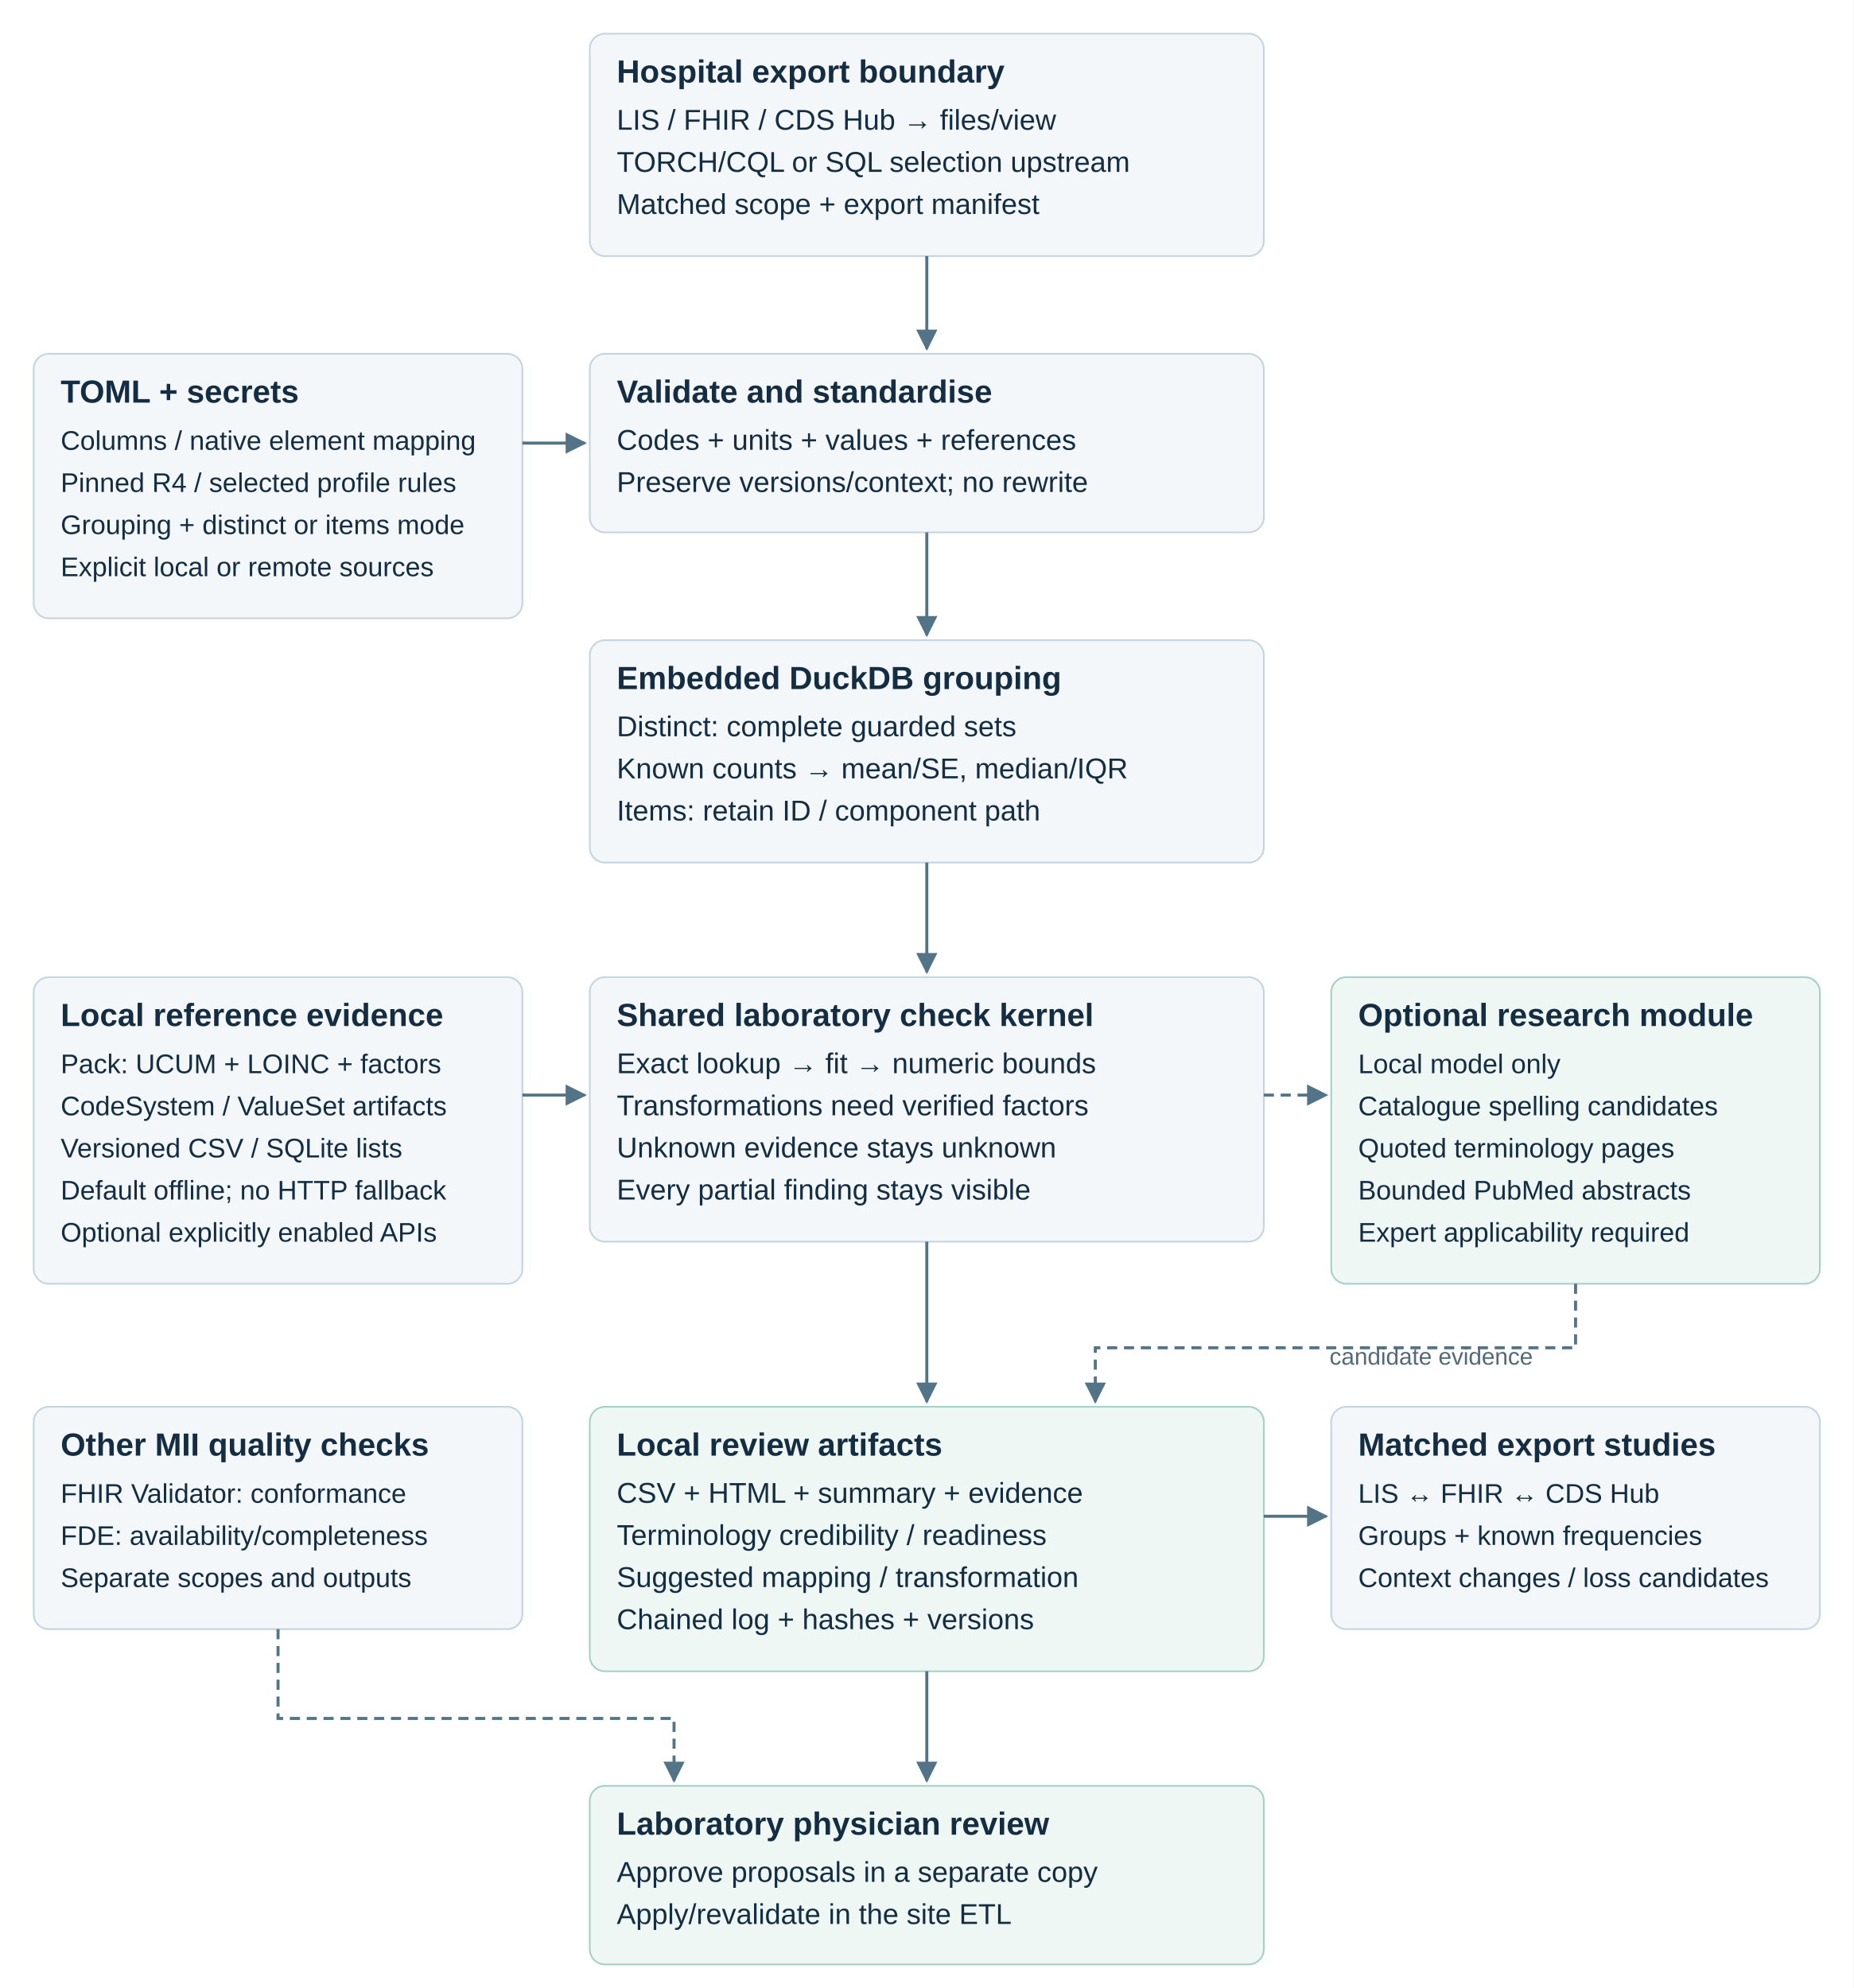
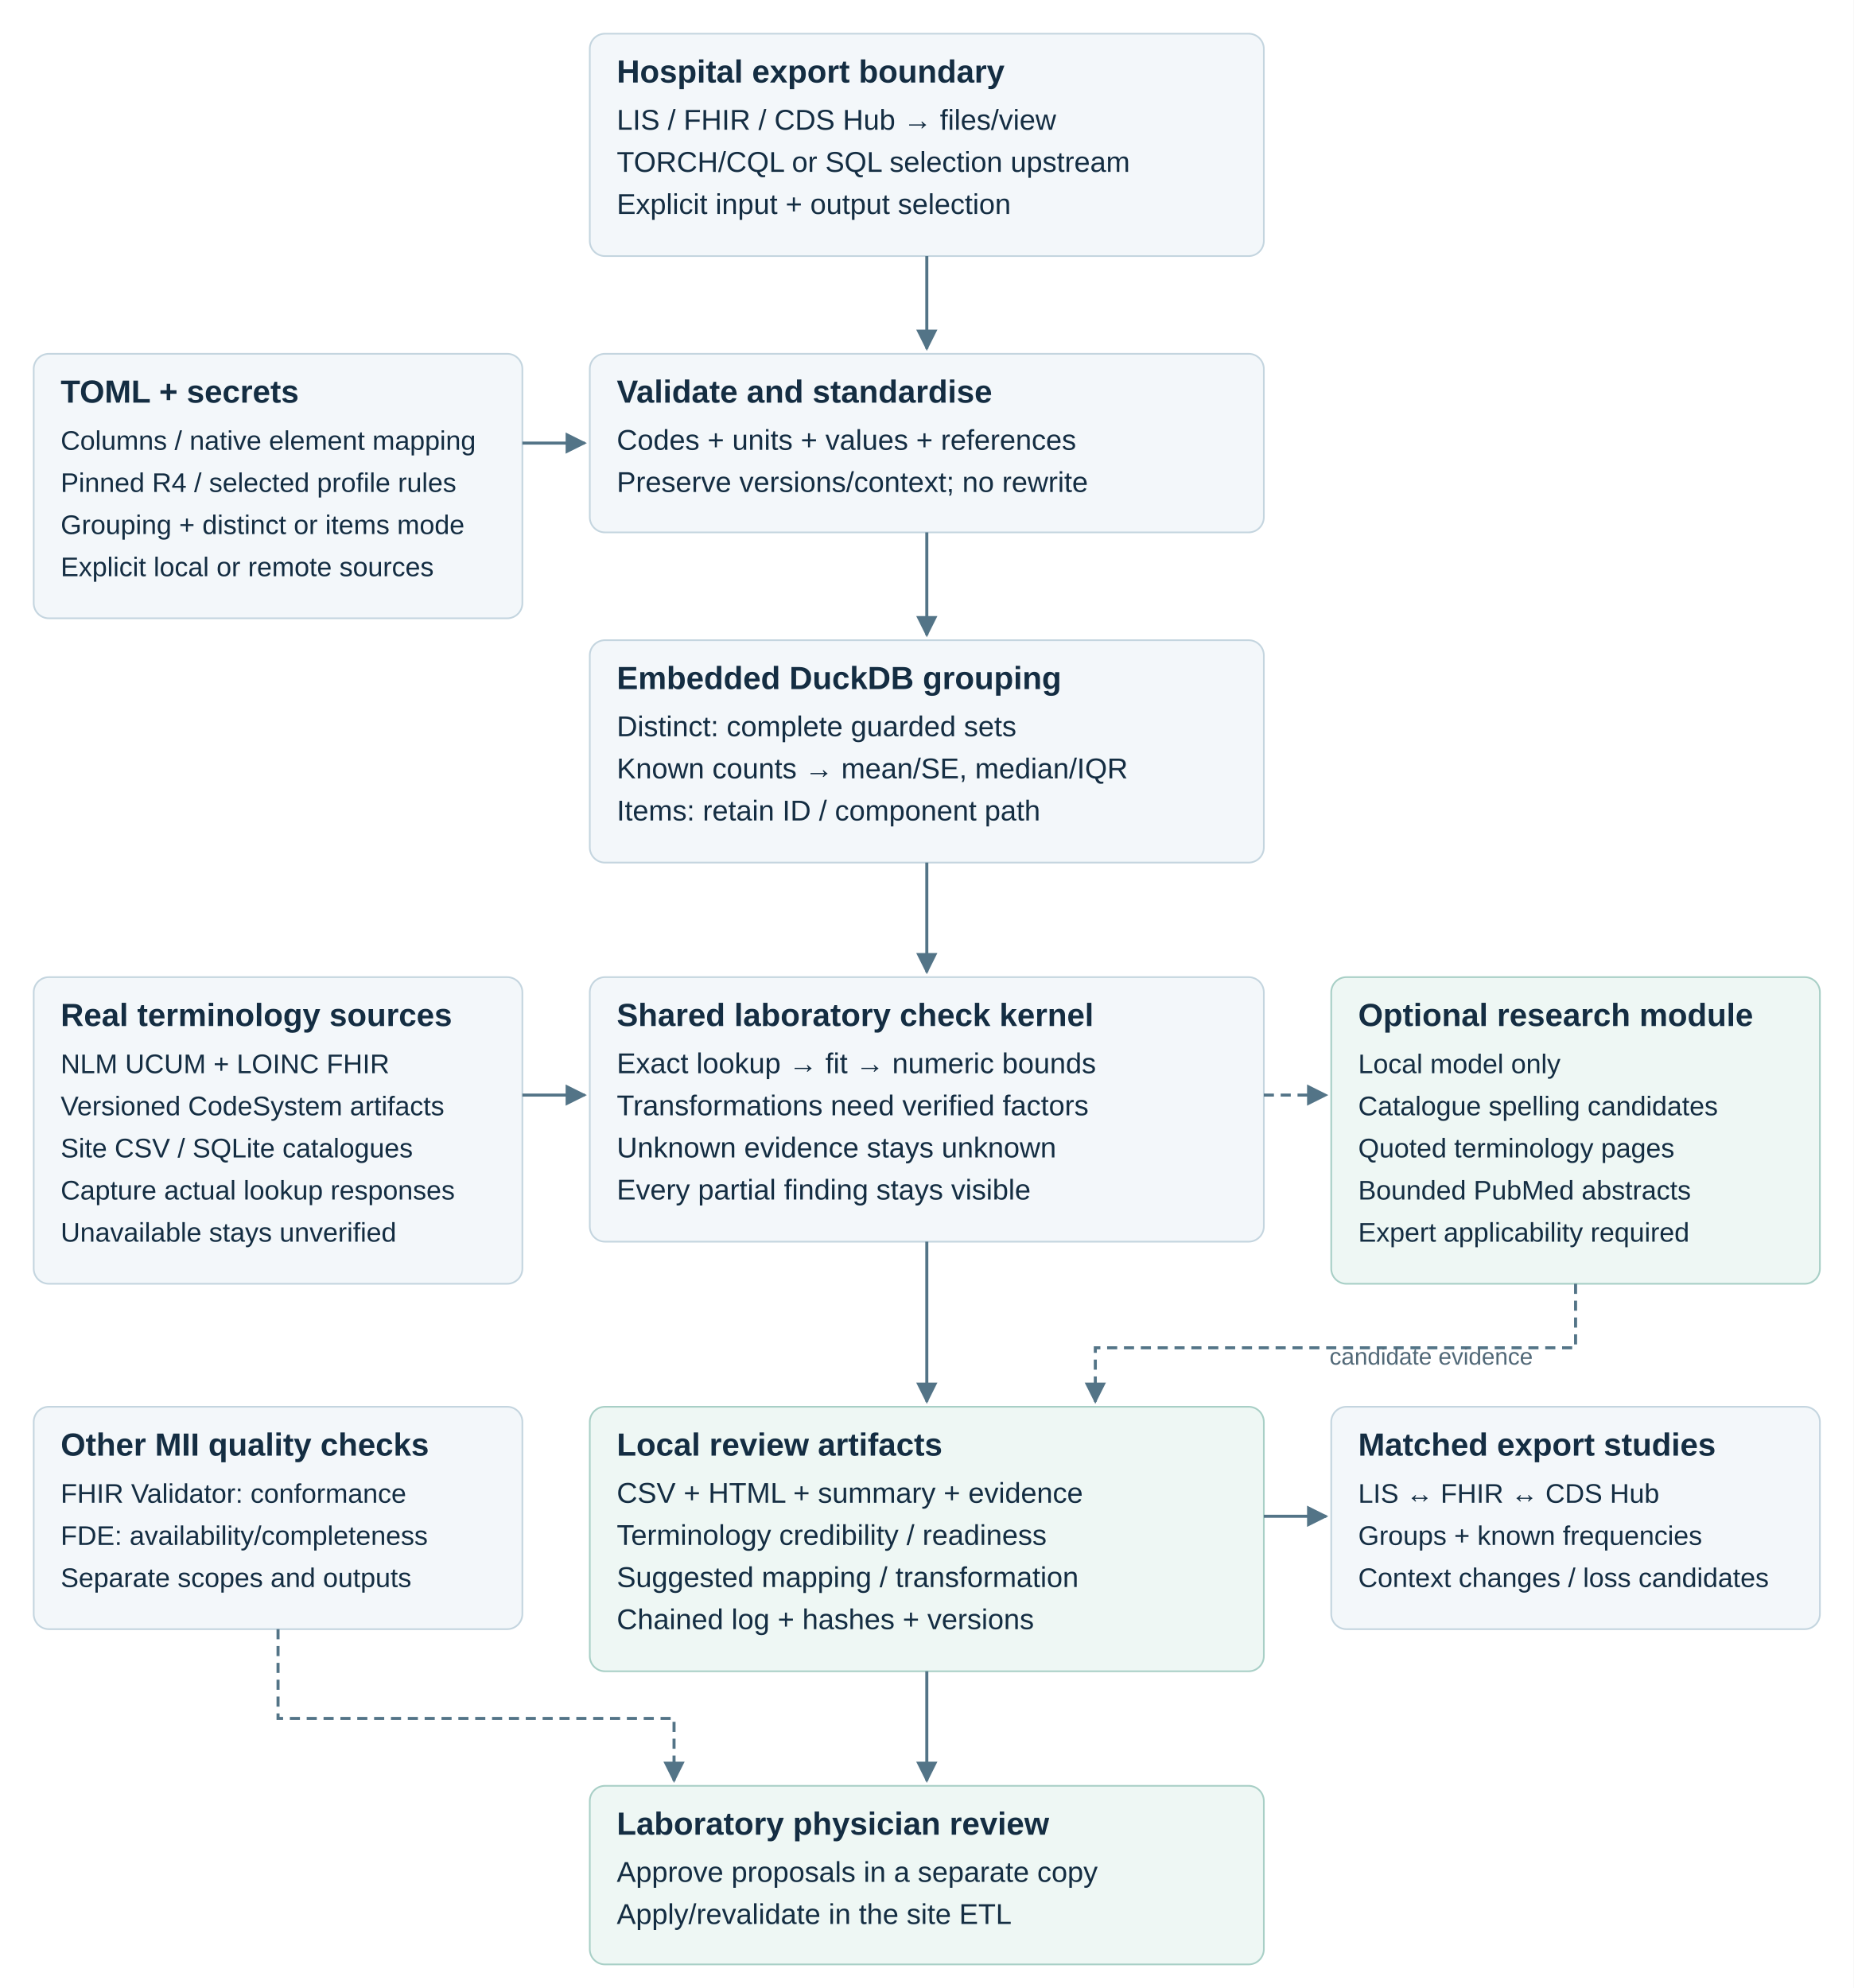
<svg xmlns="http://www.w3.org/2000/svg" width="1100" height="1180" viewBox="0 0 1100 1180" role="img" aria-labelledby="title desc">
  <defs>
    <marker id="arrow" viewBox="0 0 10 10" refX="9" refY="5" markerWidth="7" markerHeight="7" orient="auto-start-reverse">
      <path d="M0 0 L10 5 L0 10z" fill="#537487" />
    </marker>
  </defs>
  <style>text{font-family:Arial,sans-serif;fill:#142d42}.heading{font-size:19px;font-weight:700}.body{font-size:17px}.label{font-size:14px;fill:#526978}</style>
  <rect width="1100" height="100%" fill="white" />
  <g data-node="INPUT">
    <rect x="350" y="20" width="400" height="132" rx="9" fill="#f3f7fa" stroke="#c4d5df" />
    <text x="366" y="49" class="heading">Hospital export boundary</text>
    <text x="366" y="77" class="body">LIS / FHIR / CDS Hub → files/view</text>
    <text x="366" y="102" class="body">TORCH/CQL or SQL selection upstream</text>
-     <text x="366" y="127" class="body">Matched scope + export manifest</text>
+     <text x="366" y="127" class="body">Explicit input + output selection</text>
  </g>
  <g data-node="CONFIG">
    <rect x="20" y="210" width="290" height="157" rx="9" fill="#f3f7fa" stroke="#c4d5df" />
    <text x="36" y="239" class="heading">TOML + secrets</text>
    <text x="36" y="267" class="body" style="font-size:16px">Columns / native element mapping</text>
    <text x="36" y="292" class="body" style="font-size:16px">Pinned R4 / selected profile rules</text>
    <text x="36" y="317" class="body" style="font-size:16px">Grouping + distinct or items mode</text>
    <text x="36" y="342" class="body" style="font-size:16px">Explicit local or remote sources</text>
  </g>
  <g data-node="NORMAL">
    <rect x="350" y="210" width="400" height="106" rx="9" fill="#f3f7fa" stroke="#c4d5df" />
    <text x="366" y="239" class="heading">Validate and standardise</text>
    <text x="366" y="267" class="body">Codes + units + values + references</text>
    <text x="366" y="292" class="body">Preserve versions/context; no rewrite</text>
  </g>
  <g data-node="GROUP">
    <rect x="350" y="380" width="400" height="132" rx="9" fill="#f3f7fa" stroke="#c4d5df" />
    <text x="366" y="409" class="heading">Embedded DuckDB grouping</text>
    <text x="366" y="437" class="body">Distinct: complete guarded sets</text>
    <text x="366" y="462" class="body">Known counts → mean/SE, median/IQR</text>
    <text x="366" y="487" class="body">Items: retain ID / component path</text>
  </g>
  <g data-node="REF">
    <rect x="20" y="580" width="290" height="182" rx="9" fill="#f3f7fa" stroke="#c4d5df" />
-     <text x="36" y="609" class="heading">Local reference evidence</text>
-     <text x="36" y="637" class="body" style="font-size:16px">Pack: UCUM + LOINC + factors</text>
-     <text x="36" y="662" class="body" style="font-size:16px">CodeSystem / ValueSet artifacts</text>
-     <text x="36" y="687" class="body" style="font-size:16px">Versioned CSV / SQLite lists</text>
-     <text x="36" y="712" class="body" style="font-size:16px">Default offline; no HTTP fallback</text>
-     <text x="36" y="737" class="body" style="font-size:16px">Optional explicitly enabled APIs</text>
+     <text x="36" y="609" class="heading">Real terminology sources</text>
+     <text x="36" y="637" class="body" style="font-size:16px">NLM UCUM + LOINC FHIR</text>
+     <text x="36" y="662" class="body" style="font-size:16px">Versioned CodeSystem artifacts</text>
+     <text x="36" y="687" class="body" style="font-size:16px">Site CSV / SQLite catalogues</text>
+     <text x="36" y="712" class="body" style="font-size:16px">Capture actual lookup responses</text>
+     <text x="36" y="737" class="body" style="font-size:16px">Unavailable stays unverified</text>
  </g>
  <g data-node="CHECK">
    <rect x="350" y="580" width="400" height="157" rx="9" fill="#f3f7fa" stroke="#c4d5df" />
    <text x="366" y="609" class="heading">Shared laboratory check kernel</text>
    <text x="366" y="637" class="body">Exact lookup → fit → numeric bounds</text>
    <text x="366" y="662" class="body">Transformations need verified factors</text>
    <text x="366" y="687" class="body">Unknown evidence stays unknown</text>
    <text x="366" y="712" class="body">Every partial finding stays visible</text>
  </g>
  <g data-node="RESEARCH">
    <rect x="790" y="580" width="290" height="182" rx="9" fill="#eef7f4" stroke="#a8cfc6" />
    <text x="806" y="609" class="heading">Optional research module</text>
    <text x="806" y="637" class="body" style="font-size:16px">Local model only</text>
    <text x="806" y="662" class="body" style="font-size:16px">Catalogue spelling candidates</text>
    <text x="806" y="687" class="body" style="font-size:16px">Quoted terminology pages</text>
    <text x="806" y="712" class="body" style="font-size:16px">Bounded PubMed abstracts</text>
    <text x="806" y="737" class="body" style="font-size:16px">Expert applicability required</text>
  </g>
  <g data-node="QC">
    <rect x="20" y="835" width="290" height="132" rx="9" fill="#f3f7fa" stroke="#c4d5df" />
    <text x="36" y="864" class="heading">Other MII quality checks</text>
    <text x="36" y="892" class="body" style="font-size:16px">FHIR Validator: conformance</text>
    <text x="36" y="917" class="body" style="font-size:16px">FDE: availability/completeness</text>
    <text x="36" y="942" class="body" style="font-size:16px">Separate scopes and outputs</text>
  </g>
  <g data-node="OUTPUT">
    <rect x="350" y="835" width="400" height="157" rx="9" fill="#eef7f4" stroke="#a8cfc6" />
    <text x="366" y="864" class="heading">Local review artifacts</text>
    <text x="366" y="892" class="body">CSV + HTML + summary + evidence</text>
    <text x="366" y="917" class="body">Terminology credibility / readiness</text>
    <text x="366" y="942" class="body">Suggested mapping / transformation</text>
    <text x="366" y="967" class="body">Chained log + hashes + versions</text>
  </g>
  <g data-node="STUDY">
    <rect x="790" y="835" width="290" height="132" rx="9" fill="#f3f7fa" stroke="#c4d5df" />
    <text x="806" y="864" class="heading">Matched export studies</text>
    <text x="806" y="892" class="body" style="font-size:16px">LIS ↔ FHIR ↔ CDS Hub</text>
    <text x="806" y="917" class="body" style="font-size:16px">Groups + known frequencies</text>
    <text x="806" y="942" class="body" style="font-size:16px">Context changes / loss candidates</text>
  </g>
  <g data-node="EXPERT">
    <rect x="350" y="1060" width="400" height="106" rx="9" fill="#eef7f4" stroke="#a8cfc6" />
    <text x="366" y="1089" class="heading">Laboratory physician review</text>
    <text x="366" y="1117" class="body">Approve proposals in a separate copy</text>
    <text x="366" y="1142" class="body">Apply/revalidate in the site ETL</text>
  </g>
  <path data-edge="INPUT-NORMAL" d="M550 152 V207" fill="none" stroke="#537487" stroke-width="1.8" marker-end="url(#arrow)" />
  <path data-edge="CONFIG-NORMAL" d="M310 263 H347" fill="none" stroke="#537487" stroke-width="1.8" marker-end="url(#arrow)" />
  <path data-edge="NORMAL-GROUP" d="M550 316 V377" fill="none" stroke="#537487" stroke-width="1.8" marker-end="url(#arrow)" />
  <path data-edge="GROUP-CHECK" d="M550 512 V577" fill="none" stroke="#537487" stroke-width="1.8" marker-end="url(#arrow)" />
  <path data-edge="REF-CHECK" d="M310 650 H347" fill="none" stroke="#537487" stroke-width="1.8" marker-end="url(#arrow)" />
  <path data-edge="CHECK-RESEARCH" d="M750 650 H787" fill="none" stroke="#537487" stroke-width="1.8" stroke-dasharray="6 4" marker-end="url(#arrow)" />
  <path data-edge="CHECK-OUTPUT" d="M550 737 V832" fill="none" stroke="#537487" stroke-width="1.8" marker-end="url(#arrow)" />
  <path data-edge="RESEARCH-OUTPUT" d="M935 762 V800 H650 V832" fill="none" stroke="#537487" stroke-width="1.8" stroke-dasharray="6 4" marker-end="url(#arrow)" />
  <path data-edge="OUTPUT-STUDY" d="M750 900 H787" fill="none" stroke="#537487" stroke-width="1.8" marker-end="url(#arrow)" />
  <path data-edge="OUTPUT-EXPERT" d="M550 992 V1057" fill="none" stroke="#537487" stroke-width="1.8" marker-end="url(#arrow)" />
  <path data-edge="QC-EXPERT" d="M165 967 V1020 H400 V1057" fill="none" stroke="#537487" stroke-width="1.8" stroke-dasharray="6 4" marker-end="url(#arrow)" />
  <text x="789" y="810" class="label">candidate evidence</text>
</svg>
